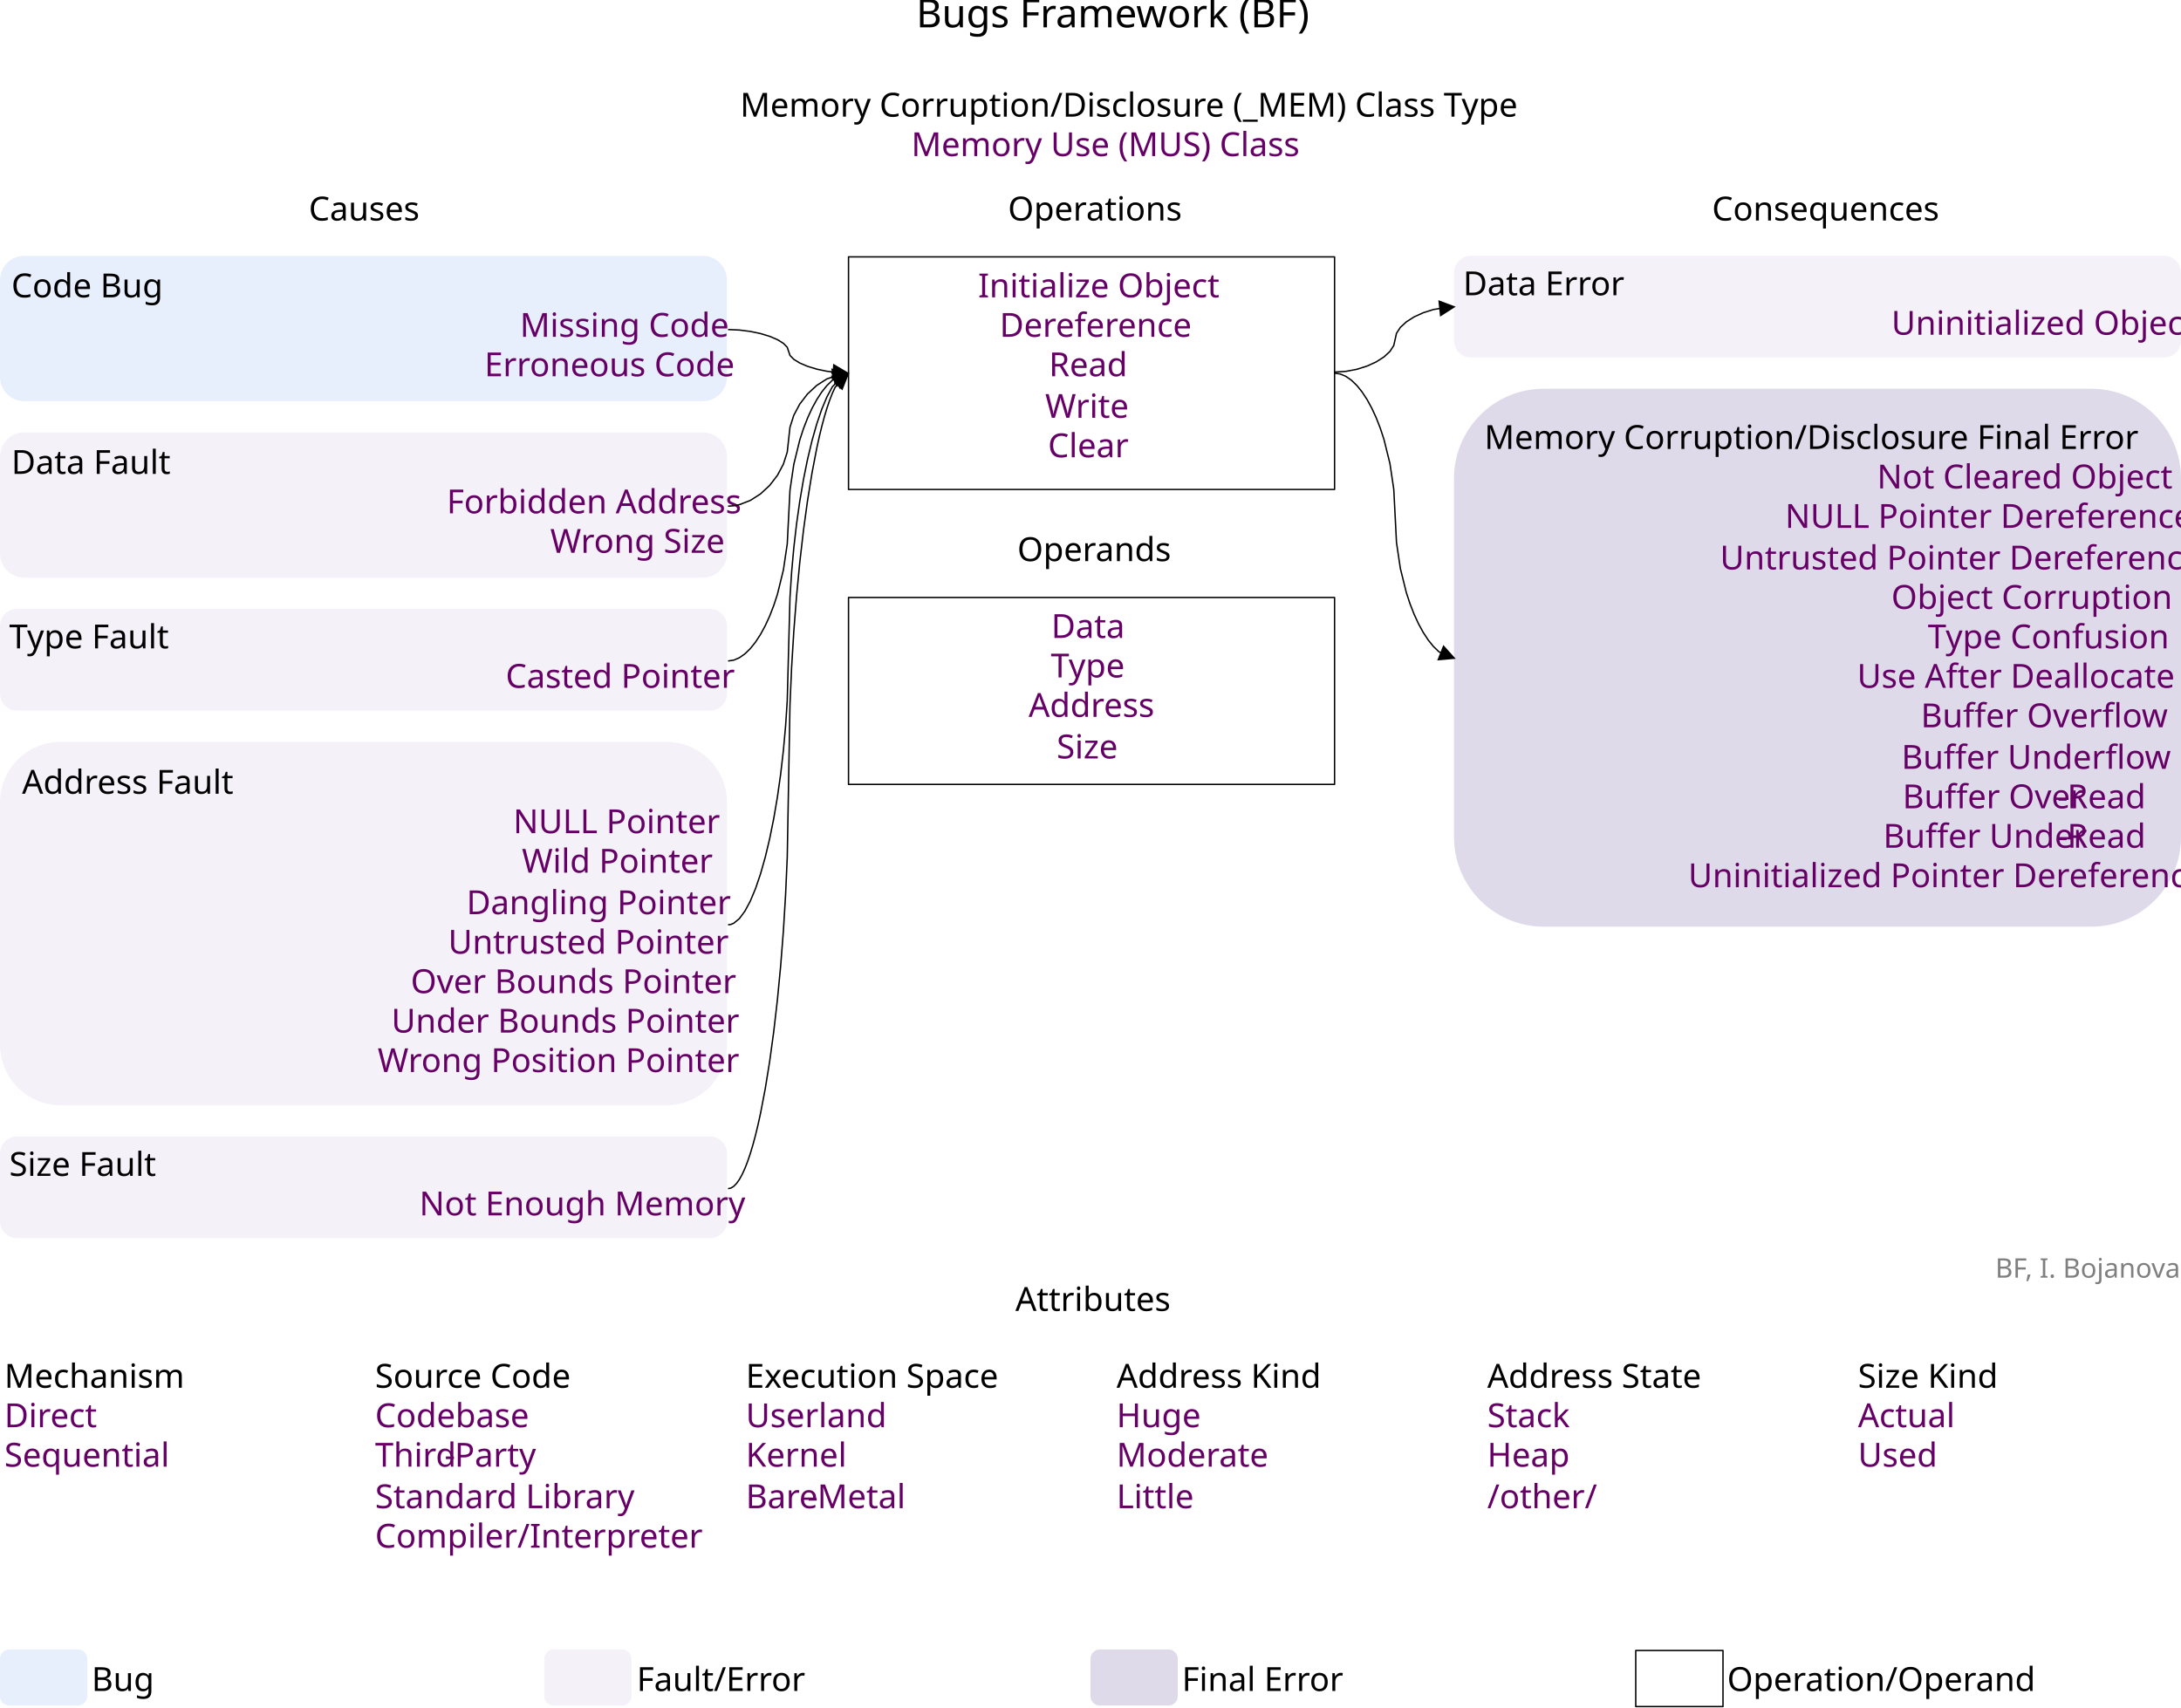
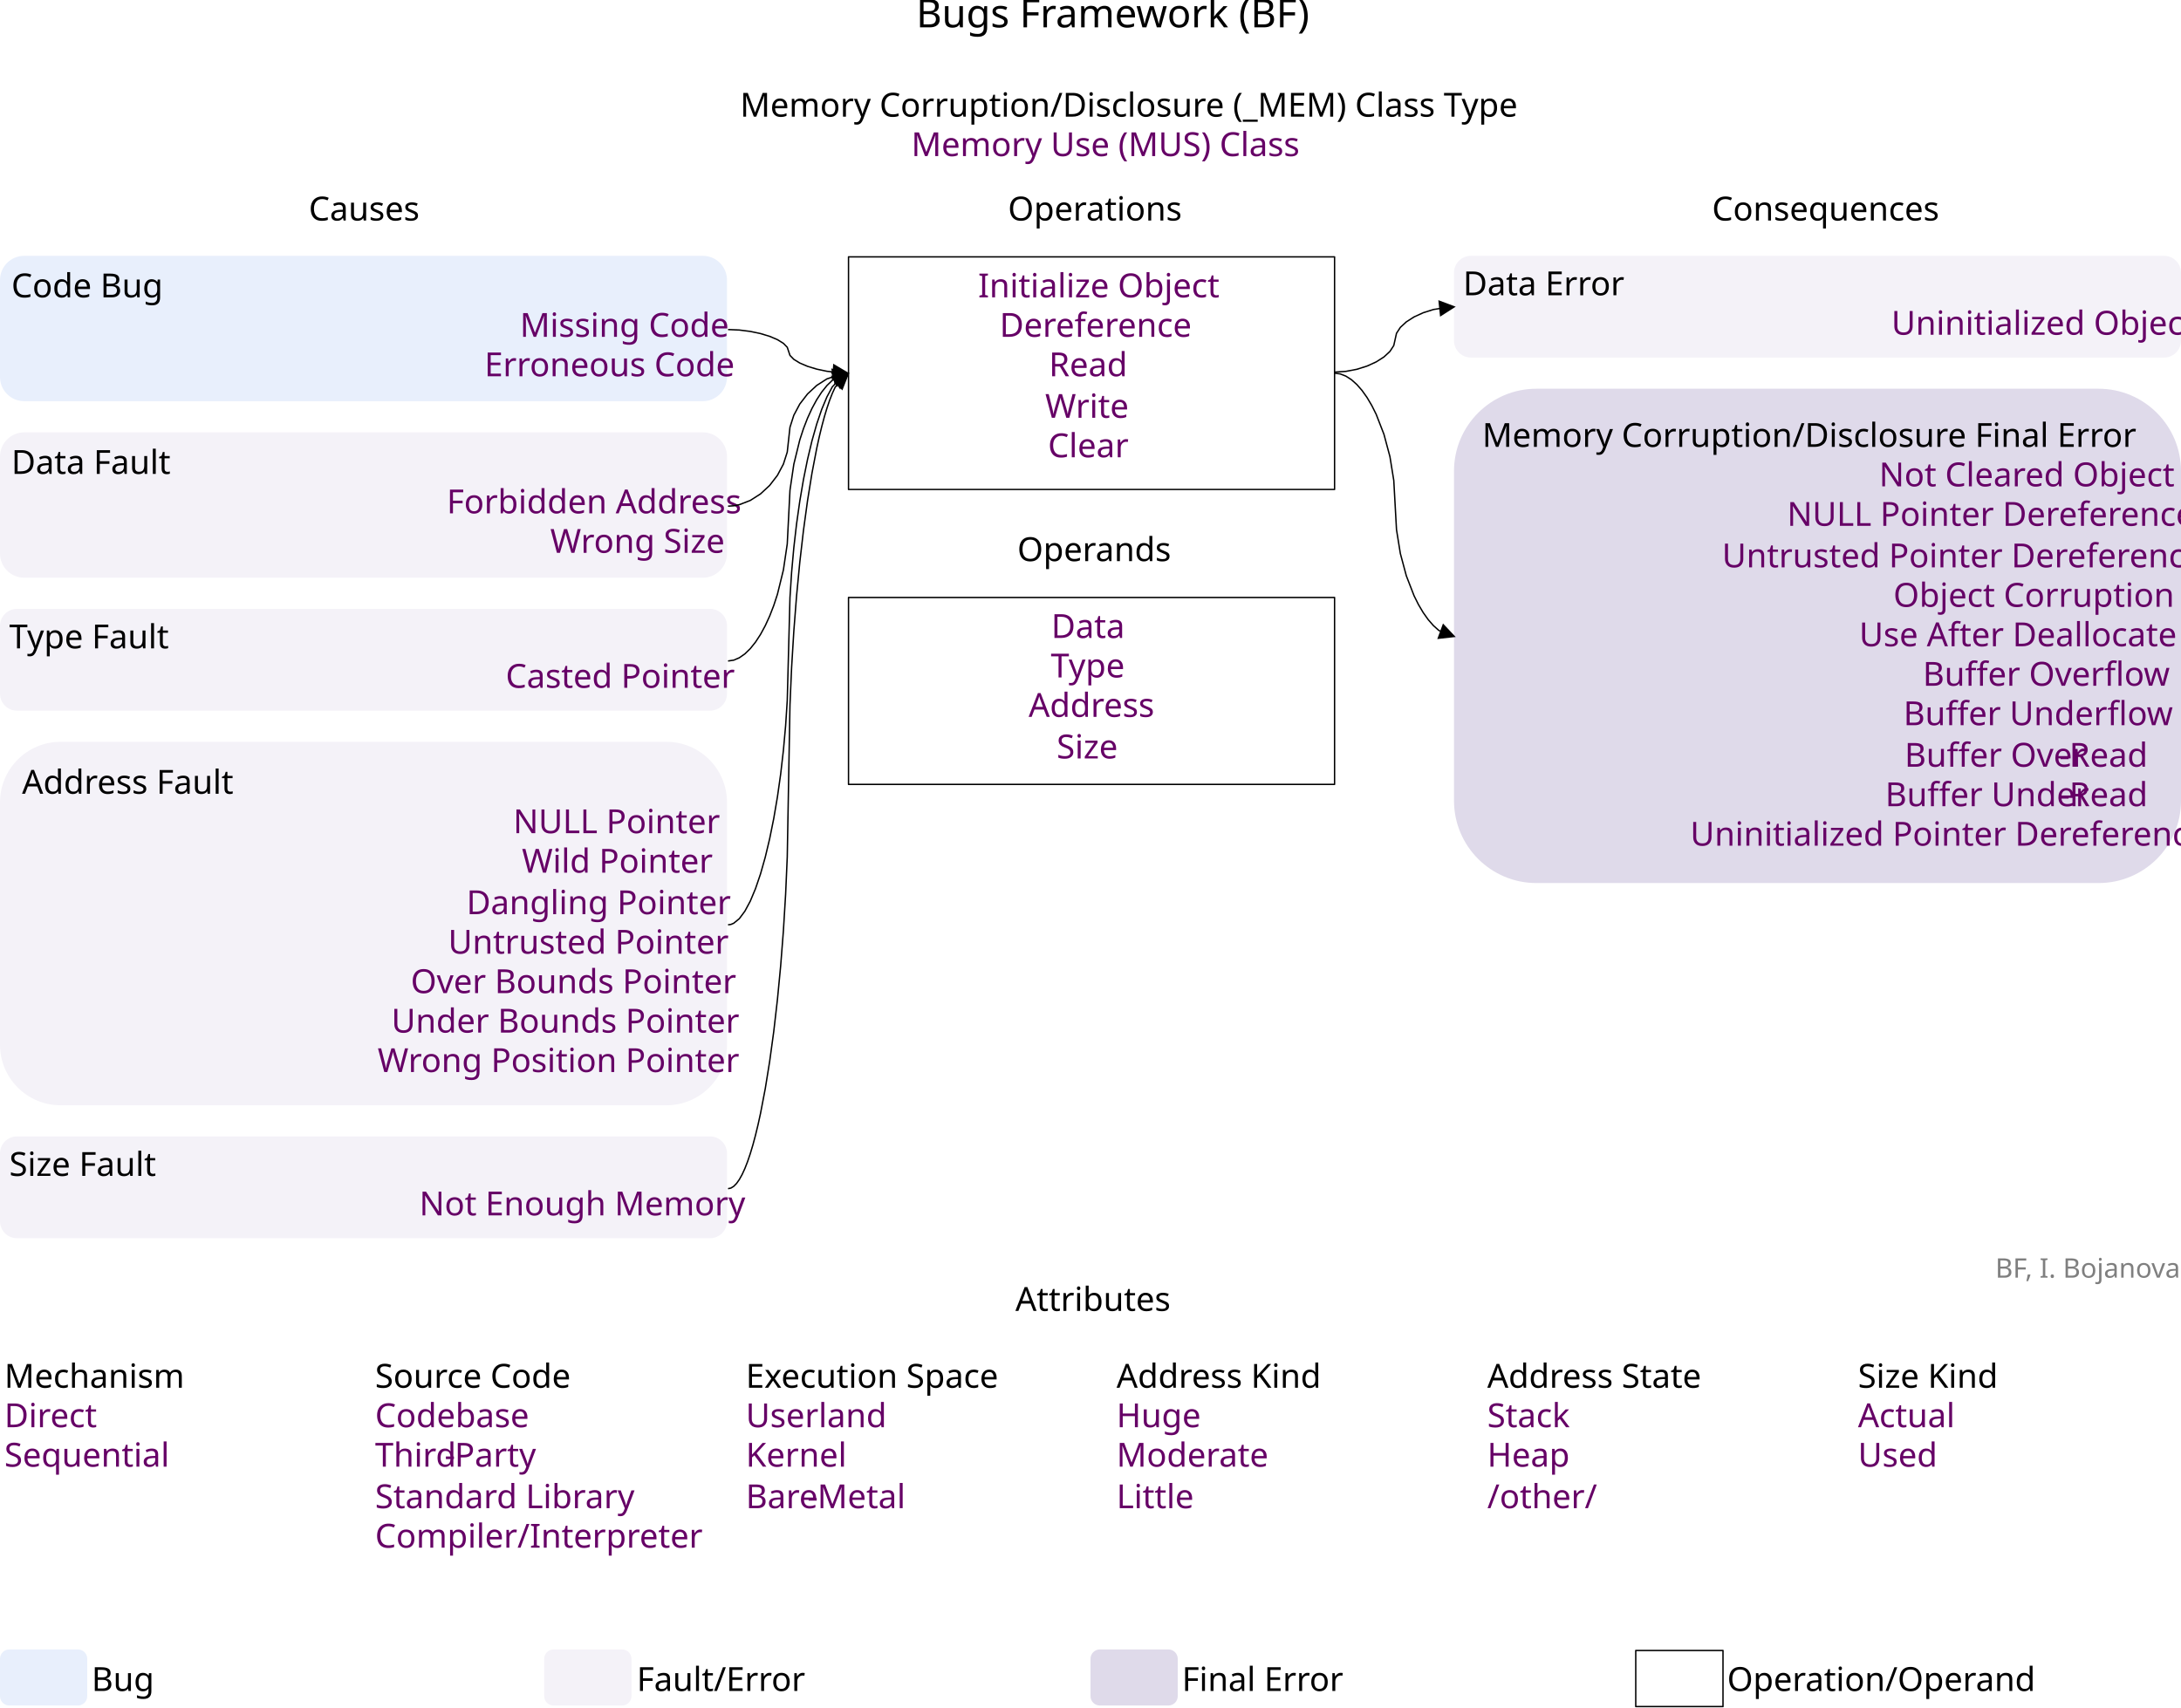
<svg xmlns="http://www.w3.org/2000/svg" width="277.812mm" height="217.487mm" viewBox="0 0 277.812 217.487" version="1.1" id="svg1">
-   <defs id="defs1">
-     <clipPath id="clip0">
-       <rect x="356" y="415" width="3571" height="3658" id="rect1" />
-     </clipPath>
-     <clipPath id="clip0-0">
-       <rect x="356" y="415" width="3571" height="3658" id="rect1-9" />
-     </clipPath>
-     <clipPath id="clip0-4">
-       <rect x="356" y="415" width="4501" height="3658" id="rect1-5" />
-     </clipPath>
-   </defs>
-   <g id="layer1" transform="translate(-298.8473,-458.6823)">
-     <g transform="matrix(0.2645833,0,0,0.2645833,298.8473,456.3446)" id="g85">
+   <defs id="defs1" />
+   <g id="layer1" transform="translate(-35.21338,15.64775)">
+     <g transform="matrix(0.2645833,0,0,0.2645833,35.21338,-17.98546)" id="g84">
      <text font-family="Calibri, Calibri_MSFontService, sans-serif" font-weight="400" font-size="19px" transform="translate(441.086,22)" id="text1">Bugs Framework (BF)</text>
      <text font-family="Calibri, Calibri_MSFontService, sans-serif" font-weight="400" font-size="16px" transform="translate(356.313,65)" id="text2">Memory Corruption/Disclosure (_MEM) Class Type</text>
      <text fill="#660066" font-family="Calibri, Calibri_MSFontService, sans-serif" font-weight="400" font-size="16px" transform="translate(438.726,84)" id="text3">Memory Use (MUS) Class</text>
      <text font-family="Calibri, Calibri_MSFontService, sans-serif" font-weight="400" font-size="16px" transform="translate(148.645,115)" id="text4">Causes</text>
      <path d="M 0,143.667 C 0,137.224 5.224,132 11.667,132 h 326.666 c 6.443,0 11.667,5.224 11.667,11.667 v 46.666 C 350,196.776 344.776,202 338.333,202 H 11.667 C 5.224,202 0,196.776 0,190.333 Z" fill="#e8effc" fill-rule="evenodd" id="path4" />
      <text font-family="Calibri, Calibri_MSFontService, sans-serif" font-weight="400" font-size="16px" transform="translate(5.48231,152)" id="text5">Code Bug</text>
      <text fill="#660066" font-family="Calibri, Calibri_MSFontService, sans-serif" font-weight="400" font-size="16px" transform="translate(250.316,171)" id="text6">Missing Code</text>
      <text fill="#660066" font-family="Calibri, Calibri_MSFontService, sans-serif" font-weight="400" font-size="16px" transform="translate(233.242,190)" id="text7">Erroneous Code</text>
      <path d="m 350.514,167.167 5.44,0.236 5.296,0.669 4.954,1.04 4.443,1.35 3.764,1.601 c 0.015,0.007 0.03,0.015 0.044,0.023 l 2.877,1.774 c 0.023,0.014 0.044,0.031 0.063,0.051 l 1.852,1.897 c 0.035,0.036 0.061,0.079 0.077,0.127 l 0.655,1.958 0.655,1.958 -0.077,-0.127 1.851,1.897 -0.064,-0.051 2.877,1.774 -0.045,-0.023 3.731,1.589 4.381,1.331 4.898,1.028 4.025,0.433 -0.071,0.662 -4.091,-0.443 -4.955,-1.042 -4.448,-1.356 -3.731,-1.589 c -0.015,-0.006 -0.03,-0.014 -0.044,-0.023 l -2.877,-1.774 c -0.023,-0.014 -0.044,-0.031 -0.063,-0.05 l -1.851,-1.897 c -0.036,-0.036 -0.062,-0.08 -0.078,-0.127 l -0.655,-1.959 -0.655,-1.958 0.077,0.127 -1.851,-1.896 0.064,0.05 -2.877,-1.773 0.045,0.023 -3.697,-1.577 -4.386,-1.336 -4.9,-1.031 -5.242,-0.664 -5.439,-0.236 z m 50.61,16.783 7.702,4.547 -8.259,3.433 z" id="path7" />
      <path d="M 0,228.667 C 0,222.224 5.224,217 11.667,217 h 326.666 c 6.443,0 11.667,5.224 11.667,11.667 v 46.666 C 350,281.776 344.776,287 338.333,287 H 11.667 C 5.224,287 0,281.776 0,275.333 Z" fill="#f4f2f8" fill-rule="evenodd" id="path8" />
      <text font-family="Calibri, Calibri_MSFontService, sans-serif" font-weight="400" font-size="16px" transform="translate(5.48231,237)" id="text8">Data Fault</text>
      <text fill="#660066" font-family="Calibri, Calibri_MSFontService, sans-serif" font-weight="400" font-size="16px" transform="translate(215.082,256)" id="text9">Forbidden Address</text>
      <text fill="#660066" font-family="Calibri, Calibri_MSFontService, sans-serif" font-weight="400" font-size="16px" transform="translate(264.902,275)" id="text10">Wrong Size</text>
      <path d="m 0.022,-0.333 2.73,0.184 2.751,0.541 c 0.019,0.004 0.037,0.009 0.055,0.016 L 10.828,2.441 c 0.021,0.008 0.041,0.018 0.06,0.03 l 4.927,3.158 c 0.017,0.011 0.032,0.023 0.047,0.036 l 4.414,4.096 c 0.014,0.013 0.026,0.026 0.037,0.041 l 3.731,4.847 c 0.011,0.015 0.021,0.03 0.03,0.047 l 2.876,5.41 c 0.009,0.018 0.017,0.036 0.023,0.055 l 1.851,5.785 c 0.007,0.021 0.011,0.043 0.014,0.065 l 0.655,5.973 0.655,5.973 -0.014,-0.065 1.851,5.785 -0.023,-0.055 2.876,5.41 -0.03,-0.047 3.731,4.847 -0.037,-0.041 4.414,4.096 -0.047,-0.036 4.927,3.158 -0.075,-0.036 4.183,1.384 -0.209,0.633 -4.183,-1.384 C 47.486,61.598 47.461,61.586 47.438,61.571 L 42.511,58.413 C 42.494,58.402 42.478,58.39 42.464,58.376 l -4.414,-4.096 c -0.014,-0.013 -0.026,-0.026 -0.037,-0.041 l -3.731,-4.847 C 34.27,49.377 34.26,49.361 34.251,49.345 l -2.876,-5.41 c -0.009,-0.018 -0.017,-0.036 -0.023,-0.055 l -1.851,-5.785 C 29.494,38.074 29.489,38.052 29.487,38.03 l -0.655,-5.973 -0.655,-5.973 0.014,0.065 -1.851,-5.785 0.023,0.055 -2.876,-5.41 0.03,0.047 -3.731,-4.847 0.037,0.041 L 15.409,6.154 15.455,6.191 10.528,3.032 10.588,3.063 5.32,1.03 5.375,1.046 2.708,0.516 -0.022,0.333 Z M 51.317,58.486 58.326,64.042 49.675,66.316 Z" transform="matrix(1,0,0,-1,350.5,252.542)" id="path10" />
      <path d="M 0,310.167 C 0,305.656 3.656,302 8.167,302 H 341.833 c 4.511,0 8.167,3.656 8.167,8.167 v 32.666 c 0,4.511 -3.656,8.167 -8.167,8.167 H 8.167 C 3.656,351 0,347.344 0,342.833 Z" fill="#f4f2f8" fill-rule="evenodd" id="path11" />
      <text font-family="Calibri, Calibri_MSFontService, sans-serif" font-weight="400" font-size="16px" transform="translate(4.45722,321)" id="text11">Type Fault</text>
      <text fill="#660066" font-family="Calibri, Calibri_MSFontService, sans-serif" font-weight="400" font-size="16px" transform="translate(243.451,340)" id="text12">Casted Pointer</text>
      <path d="M 0.048,-0.33 2.779,0.068 C 2.807,0.072 2.835,0.08 2.862,0.091 L 5.571,1.25 c 0.021,0.009 0.041,0.02 0.06,0.034 l 2.666,1.869 c 0.015,0.01 0.028,0.022 0.041,0.034 l 2.602,2.529 2.545,3.169 2.429,3.723 2.296,4.227 2.143,4.681 1.969,5.085 1.775,5.439 2.883,11.73 1.857,12.549 0.658,12.956 0.655,12.924 1.848,12.487 2.87,11.675 1.762,5.398 1.956,5.05 2.125,4.642 2.272,4.184 2.396,3.673 2.498,3.111 2.575,2.499 -0.082,-0.059 1.911,0.964 -0.3,0.595 -1.911,-0.963 c -0.03,-0.016 -0.058,-0.035 -0.082,-0.059 l -2.63,-2.559 -2.536,-3.165 -2.424,-3.719 -2.292,-4.225 -2.14,-4.679 L 35.998,111.966 34.222,106.52 31.339,94.783 29.485,82.233 28.83,69.308 28.178,56.416 26.333,43.928 23.463,32.245 21.7,26.84 19.746,21.792 17.624,17.152 15.356,12.971 12.965,9.301 10.476,6.194 7.874,3.665 7.915,3.699 5.248,1.829 5.308,1.863 2.599,0.704 2.682,0.727 -0.048,0.33 Z M 52.369,131.911 l 5.957,6.672 -8.912,0.762 z" transform="matrix(1,0,0,-1,350.5,327.083)" id="path12" />
      <path d="M 0,395.167 C 0,379.059 13.059,366 29.167,366 H 320.833 C 336.941,366 350,379.059 350,395.167 V 511.833 C 350,527.941 336.941,541 320.833,541 H 29.167 C 13.059,541 0,527.941 0,511.833 Z" fill="#f4f2f8" fill-rule="evenodd" id="path13" />
      <text font-family="Calibri, Calibri_MSFontService, sans-serif" font-weight="400" font-size="16px" transform="translate(10.6073,391)" id="text13">Address Fault</text>
      <text fill="#660066" font-family="Calibri, Calibri_MSFontService, sans-serif" font-weight="400" font-size="16px" transform="translate(247.081,410)" id="text14">NULL Pointer</text>
      <text fill="#660066" font-family="Calibri, Calibri_MSFontService, sans-serif" font-weight="400" font-size="16px" transform="translate(251.247,429)" id="text15">Wild Pointer</text>
      <text fill="#660066" font-family="Calibri, Calibri_MSFontService, sans-serif" font-weight="400" font-size="16px" transform="translate(224.581,449)" id="text16">Dangling Pointer</text>
      <text fill="#660066" font-family="Calibri, Calibri_MSFontService, sans-serif" font-weight="400" font-size="16px" transform="translate(215.747,468)" id="text17">Untrusted Pointer</text>
      <text fill="#660066" font-family="Calibri, Calibri_MSFontService, sans-serif" font-weight="400" font-size="16px" transform="translate(197.734,487)" id="text18">Over Bounds Pointer</text>
      <text fill="#660066" font-family="Calibri, Calibri_MSFontService, sans-serif" font-weight="400" font-size="16px" transform="translate(188.414,506)" id="text19">Under Bounds Pointer</text>
      <text fill="#660066" font-family="Calibri, Calibri_MSFontService, sans-serif" font-weight="400" font-size="16px" transform="translate(181.794,525)" id="text20">Wrong Position Pointer</text>
      <path d="M 0.046,-0.33 1.413,-0.138 c 0.028,0.004 0.056,0.012 0.082,0.022 L 2.859,0.454 C 2.889,0.467 2.917,0.484 2.942,0.504 L 5.651,2.725 c 0.021,0.017 0.04,0.037 0.056,0.059 l 2.666,3.583 c 0.01,0.013 0.019,0.027 0.026,0.041 l 2.602,4.847 2.531,6.044 2.418,7.106 2.287,8.074 2.136,8.946 1.964,9.722 1.771,10.402 1.557,10.985 1.322,11.47 1.065,11.859 0.787,12.151 0.656,24.785 0.655,24.771 0.786,12.13 1.064,11.843 1.32,11.454 1.555,10.967 1.768,10.382 1.96,9.701 2.13,8.922 2.278,8.043 2.405,7.069 2.509,5.993 2.588,4.818 -0.05,-0.07 2.612,2.789 -0.487,0.456 -2.612,-2.789 c -0.02,-0.021 -0.037,-0.045 -0.05,-0.07 l -2.616,-4.877 -2.525,-6.036 -2.415,-7.101 -2.285,-8.071 -2.135,-8.944 -1.963,-9.721 -1.771,-10.401 -1.557,-10.984 -1.322,-11.47 -1.065,-11.859 -0.787,-12.156 -0.655,-24.772 L 28.175,108.058 27.389,95.924 26.326,84.081 25.006,72.628 23.452,61.661 21.684,51.28 19.725,41.58 17.596,32.661 15.32,24.62 12.918,17.556 10.415,11.571 7.812,6.724 7.839,6.765 5.172,3.182 5.228,3.241 2.519,1.02 2.602,1.07 1.238,0.5 1.32,0.523 -0.046,0.33 Z M 54,257.788 l 4.326,7.829 -8.858,-1.236 z" transform="matrix(1,0,0,-1,350.5,454.117)" id="path20" />
      <path d="M 0,564.167 C 0,559.656 3.656,556 8.167,556 H 341.833 c 4.511,0 8.167,3.656 8.167,8.167 v 32.666 c 0,4.511 -3.656,8.167 -8.167,8.167 H 8.167 C 3.656,605 0,601.344 0,596.833 Z" fill="#f4f2f8" fill-rule="evenodd" id="path21" />
      <text font-family="Calibri, Calibri_MSFontService, sans-serif" font-weight="400" font-size="16px" transform="translate(4.45722,575)" id="text21">Size Fault</text>
      <text fill="#660066" font-family="Calibri, Calibri_MSFontService, sans-serif" font-weight="400" font-size="16px" transform="translate(201.877,594)" id="text22">Not Enough Memory</text>
      <path d="M 0.068,-0.326 1.435,-0.042 c 0.038,0.008 0.074,0.022 0.107,0.043 L 2.906,0.843 C 2.928,0.857 2.949,0.874 2.968,0.893 L 4.327,2.274 C 4.339,2.286 4.351,2.3 4.361,2.314 L 5.711,4.217 7.071,6.653 8.409,9.567 9.727,12.943 l 1.297,3.822 1.274,4.25 1.249,4.662 1.222,5.056 1.192,5.432 2.284,11.92 2.134,13.215 1.963,14.363 1.77,15.369 1.556,16.231 1.321,16.949 1.065,17.525 0.787,17.956 0.655,36.627 0.655,36.62 0.786,17.941 1.064,17.513 1.32,16.938 1.555,16.219 1.769,15.356 1.961,14.348 2.131,13.197 2.28,11.901 1.189,5.417 1.218,5.041 1.244,4.644 1.268,4.229 1.288,3.797 1.305,3.344 1.319,2.873 -0.038,-0.064 1.815,2.366 -0.529,0.405 -1.815,-2.365 c -0.015,-0.02 -0.028,-0.042 -0.038,-0.064 l -1.334,-2.909 -1.316,-3.372 -1.296,-3.819 -1.273,-4.248 -1.248,-4.661 -1.221,-5.054 -1.192,-5.434 -2.284,-11.921 -2.134,-13.213 -1.962,-14.362 -1.77,-15.368 -1.556,-16.231 -1.321,-16.949 -1.065,-17.524 -0.787,-17.959 -0.655,-36.62 -0.655,-36.61 -0.786,-17.945 -1.064,-17.513 L 25.004,107.325 23.449,91.107 21.681,75.752 19.721,61.405 17.59,48.209 15.31,36.307 14.121,30.889 12.903,25.849 11.659,21.206 10.393,16.979 9.106,13.185 7.803,9.845 6.488,6.977 5.168,4.603 3.817,2.7 3.851,2.741 2.493,1.36 2.555,1.41 1.192,0.568 1.299,0.611 -0.068,0.326 Z M 55.038,384.333 l 3.288,8.318 -8.627,-2.361 z" transform="matrix(1,0,0,-1,350.5,581.151)" id="path22" />
      <text font-family="Calibri, Calibri_MSFontService, sans-serif" font-weight="400" font-size="16px" transform="translate(824.224,115)" id="text23">Consequences</text>
      <path d="m 700,140.167 c 0,-4.511 3.656,-8.167 8.167,-8.167 h 333.663 c 4.51,0 8.17,3.656 8.17,8.167 v 32.666 c 0,4.511 -3.66,8.167 -8.17,8.167 H 708.167 C 703.656,181 700,177.344 700,172.833 Z" fill="#f4f2f8" fill-rule="evenodd" id="path23" />
      <text font-family="Calibri, Calibri_MSFontService, sans-serif" font-weight="400" font-size="16px" transform="translate(704.37,151)" id="text24">Data Error</text>
      <text fill="#660066" font-family="Calibri, Calibri_MSFontService, sans-serif" font-weight="400" font-size="16px" transform="translate(910.563,170)" id="text25">Uninitialized Object</text>
      <path d="M 0.022,-0.333 5.461,0.021 10.77,1.026 l 4.965,1.563 4.452,2.029 3.772,2.406 c 0.017,0.011 0.032,0.023 0.047,0.036 l 2.876,2.661 c 0.02,0.019 0.038,0.04 0.053,0.063 l 1.851,2.845 c 0.022,0.033 0.037,0.07 0.046,0.109 l 0.655,2.937 0.655,2.937 -0.046,-0.109 1.851,2.845 -0.053,-0.063 2.876,2.661 -0.047,-0.036 3.731,2.384 4.373,1.992 4.889,1.539 -0.047,-0.011 4.078,0.661 -0.107,0.658 -4.078,-0.661 C 47.549,30.469 47.533,30.465 47.518,30.461 L 42.552,28.893 38.097,26.856 34.366,24.472 c -0.017,-0.011 -0.032,-0.023 -0.047,-0.036 l -2.876,-2.661 c -0.02,-0.019 -0.038,-0.04 -0.053,-0.063 L 29.539,18.867 C 29.517,18.834 29.501,18.797 29.493,18.758 l -0.655,-2.937 -0.655,-2.937 0.046,0.109 -1.851,-2.845 0.053,0.063 L 23.554,7.55 23.601,7.586 19.911,5.225 15.535,3.225 10.646,1.681 5.418,0.686 -0.022,0.333 Z M 50.785,26.686 l 7.541,4.81 -8.372,3.147 z" transform="matrix(1,0,0,-1,642.5,187.996)" id="path25" />
-       <path d="M 700,239.167 C 700,215.327 719.327,196 743.167,196 h 263.663 c 23.84,0 43.17,19.327 43.17,43.167 v 172.666 c 0,23.84 -19.33,43.167 -43.17,43.167 H 743.167 C 719.327,455 700,435.673 700,411.833 Z" fill="#dfdaea" fill-rule="evenodd" id="path26" />
-       <text font-family="Calibri, Calibri_MSFontService, sans-serif" font-weight="400" font-size="16px" transform="translate(714.62,225)" id="text26">Memory Corruption/Disclosure Final Error</text>
-       <text fill="#660066" font-family="Calibri, Calibri_MSFontService, sans-serif" font-weight="400" font-size="16px" transform="translate(903.666,244)" id="text27">Not Cleared Object</text>
-       <text fill="#660066" font-family="Calibri, Calibri_MSFontService, sans-serif" font-weight="400" font-size="16px" transform="translate(859.393,263)" id="text28">NULL Pointer Dereference</text>
-       <text fill="#660066" font-family="Calibri, Calibri_MSFontService, sans-serif" font-weight="400" font-size="16px" transform="translate(828.06,283)" id="text29">Untrusted Pointer Dereference</text>
-       <text fill="#660066" font-family="Calibri, Calibri_MSFontService, sans-serif" font-weight="400" font-size="16px" transform="translate(910.526,302)" id="text30">Object Corruption</text>
-       <text fill="#660066" font-family="Calibri, Calibri_MSFontService, sans-serif" font-weight="400" font-size="16px" transform="translate(928.106,321)" id="text31">Type Confusion</text>
-       <text fill="#660066" font-family="Calibri, Calibri_MSFontService, sans-serif" font-weight="400" font-size="16px" transform="translate(894.08,340)" id="text32">Use After Deallocate</text>
-       <text fill="#660066" font-family="Calibri, Calibri_MSFontService, sans-serif" font-weight="400" font-size="16px" transform="translate(924.72,359)" id="text33">Buffer Overflow</text>
-       <text fill="#660066" font-family="Calibri, Calibri_MSFontService, sans-serif" font-weight="400" font-size="16px" transform="translate(915.4,379)" id="text34">Buffer Underflow</text>
-       <text fill="#660066" font-family="Calibri, Calibri_MSFontService, sans-serif" font-weight="400" font-size="16px" transform="translate(915.94,398)" id="text35">Buffer Over</text>
-       <text fill="#660066" font-family="Calibri, Calibri_MSFontService, sans-serif" font-weight="400" font-size="16px" transform="translate(990.4,398)" id="text36">-</text>
-       <text fill="#660066" font-family="Calibri, Calibri_MSFontService, sans-serif" font-weight="400" font-size="16px" transform="translate(995.233,398)" id="text37">Read</text>
-       <text fill="#660066" font-family="Calibri, Calibri_MSFontService, sans-serif" font-weight="400" font-size="16px" transform="translate(906.62,417)" id="text38">Buffer Under</text>
-       <text fill="#660066" font-family="Calibri, Calibri_MSFontService, sans-serif" font-weight="400" font-size="16px" transform="translate(990.4,417)" id="text39">-</text>
-       <text fill="#660066" font-family="Calibri, Calibri_MSFontService, sans-serif" font-weight="400" font-size="16px" transform="translate(995.233,417)" id="text40">Read</text>
-       <text fill="#660066" font-family="Calibri, Calibri_MSFontService, sans-serif" font-weight="400" font-size="16px" transform="translate(812.753,436)" id="text41">Uninitialized Pointer Dereference</text>
-       <path d="m 642.548,188.17 2.73,0.395 c 0.029,0.004 0.056,0.012 0.083,0.023 l 2.709,1.15 c 0.021,0.009 0.041,0.02 0.06,0.033 l 2.666,1.855 c 0.015,0.01 0.029,0.022 0.041,0.034 l 2.603,2.51 2.545,3.144 2.429,3.695 2.296,4.195 2.142,4.646 1.97,5.047 1.775,5.397 2.883,11.642 1.858,12.455 0.658,12.858 0.655,12.827 1.848,12.391 2.87,11.587 1.763,5.357 1.955,5.011 2.125,4.607 2.271,4.152 2.397,3.645 2.497,3.088 2.575,2.479 -0.083,-0.058 1.905,0.952 -0.298,0.596 -1.905,-0.952 c -0.03,-0.015 -0.058,-0.034 -0.082,-0.058 l -2.63,-2.54 -2.537,-3.141 -2.424,-3.691 -2.292,-4.193 -2.14,-4.644 -1.968,-5.045 -1.776,-5.405 -2.882,-11.648 -1.855,-12.456 -0.655,-12.827 -0.652,-12.794 -1.845,-12.393 -2.869,-11.593 -1.763,-5.364 -1.954,-5.01 -2.122,-4.605 -2.268,-4.149 -2.391,-3.642 -2.489,-3.083 -2.602,-2.51 0.041,0.033 -2.667,-1.855 0.06,0.033 -2.709,-1.15 0.083,0.023 -2.731,-0.394 z m 52.306,131.205 5.972,6.658 -8.91,0.783 z" id="path41" />
-       <text font-family="Calibri, Calibri_MSFontService, sans-serif" font-weight="400" font-size="16px" transform="translate(485.254,115)" id="text42">Operations</text>
-       <rect x="408.5" y="132.5" width="234" height="112" stroke="#000000" stroke-width="0.667" stroke-linejoin="round" stroke-miterlimit="10" fill="none" id="rect42" />
-       <text fill="#660066" font-family="Calibri, Calibri_MSFontService, sans-serif" font-weight="400" font-size="16px" transform="translate(470.864,152)" id="text43">Initialize Object</text>
-       <text fill="#660066" font-family="Calibri, Calibri_MSFontService, sans-serif" font-weight="400" font-size="16px" transform="translate(481.251,171)" id="text44">Dereference</text>
-       <text fill="#660066" font-family="Calibri, Calibri_MSFontService, sans-serif" font-weight="400" font-size="16px" transform="translate(504.991,190)" id="text45">Read</text>
-       <text fill="#660066" font-family="Calibri, Calibri_MSFontService, sans-serif" font-weight="400" font-size="16px" transform="translate(503.171,210)" id="text46">Write</text>
-       <text fill="#660066" font-family="Calibri, Calibri_MSFontService, sans-serif" font-weight="400" font-size="16px" transform="translate(504.517,229)" id="text47">Clear</text>
-       <text font-family="Calibri, Calibri_MSFontService, sans-serif" font-weight="400" font-size="16px" transform="translate(489.764,279)" id="text48">Operands</text>
-       <rect x="408.5" y="296.5" width="234" height="90" stroke="#000000" stroke-width="0.667" stroke-linejoin="round" stroke-miterlimit="10" fill="none" id="rect48" />
-       <text fill="#660066" font-family="Calibri, Calibri_MSFontService, sans-serif" font-weight="400" font-size="16px" transform="translate(506.101,316)" id="text49">Data</text>
-       <text fill="#660066" font-family="Calibri, Calibri_MSFontService, sans-serif" font-weight="400" font-size="16px" transform="translate(505.881,335)" id="text50">Type</text>
-       <text fill="#660066" font-family="Calibri, Calibri_MSFontService, sans-serif" font-weight="400" font-size="16px" transform="translate(495.207,354)" id="text51">Address</text>
-       <text fill="#660066" font-family="Calibri, Calibri_MSFontService, sans-serif" font-weight="400" font-size="16px" transform="translate(508.694,374)" id="text52">Size</text>
-       <text fill="#7f7f7f" font-family="Calibri, Calibri_MSFontService, sans-serif" font-weight="400" font-size="13px" transform="translate(960.6,624)" id="text53">BF, I. Bojanova</text>
-       <text font-family="Calibri, Calibri_MSFontService, sans-serif" font-weight="400" font-size="16px" transform="translate(488.838,640)" id="text54">Attributes</text>
-       <text font-family="Calibri, Calibri_MSFontService, sans-serif" font-weight="400" font-size="16px" transform="translate(2.09974,677)" id="text55">Mechanism</text>
-       <text fill="#660066" font-family="Calibri, Calibri_MSFontService, sans-serif" font-weight="400" font-size="16px" transform="translate(2.09974,696)" id="text56">Direct</text>
-       <text fill="#660066" font-family="Calibri, Calibri_MSFontService, sans-serif" font-weight="400" font-size="16px" transform="translate(2.09974,715)" id="text57">Sequential</text>
-       <text font-family="Calibri, Calibri_MSFontService, sans-serif" font-weight="400" font-size="16px" transform="translate(180.577,677)" id="text58">Source Code</text>
-       <text fill="#660066" font-family="Calibri, Calibri_MSFontService, sans-serif" font-weight="400" font-size="16px" transform="translate(180.577,696)" id="text59">Codebase</text>
-       <text fill="#660066" font-family="Calibri, Calibri_MSFontService, sans-serif" font-weight="400" font-size="16px" transform="translate(180.577,715)" id="text60">Third</text>
-       <text fill="#660066" font-family="Calibri, Calibri_MSFontService, sans-serif" font-weight="400" font-size="16px" transform="translate(214.024,715)" id="text61">-</text>
-       <text fill="#660066" font-family="Calibri, Calibri_MSFontService, sans-serif" font-weight="400" font-size="16px" transform="translate(218.857,715)" id="text62">Party</text>
-       <text fill="#660066" font-family="Calibri, Calibri_MSFontService, sans-serif" font-weight="400" font-size="16px" transform="translate(180.577,735)" id="text63">Standard Library</text>
-       <text fill="#660066" font-family="Calibri, Calibri_MSFontService, sans-serif" font-weight="400" font-size="16px" transform="translate(180.577,754)" id="text64">Compiler/Interpreter</text>
-       <text font-family="Calibri, Calibri_MSFontService, sans-serif" font-weight="400" font-size="16px" transform="translate(359.055,677)" id="text65">Execution Space</text>
-       <text fill="#660066" font-family="Calibri, Calibri_MSFontService, sans-serif" font-weight="400" font-size="16px" transform="translate(359.055,696)" id="text66">Userland</text>
-       <text fill="#660066" font-family="Calibri, Calibri_MSFontService, sans-serif" font-weight="400" font-size="16px" transform="translate(359.055,715)" id="text67">Kernel</text>
-       <text fill="#660066" font-family="Calibri, Calibri_MSFontService, sans-serif" font-weight="400" font-size="16px" transform="translate(359.055,735)" id="text68">Bare</text>
-       <text fill="#660066" font-family="Calibri, Calibri_MSFontService, sans-serif" font-weight="400" font-size="16px" transform="translate(388.675,735)" id="text69">-</text>
-       <text fill="#660066" font-family="Calibri, Calibri_MSFontService, sans-serif" font-weight="400" font-size="16px" transform="translate(393.508,735)" id="text70">Metal</text>
-       <text font-family="Calibri, Calibri_MSFontService, sans-serif" font-weight="400" font-size="16px" transform="translate(537.533,677)" id="text71">Address Kind</text>
-       <text fill="#660066" font-family="Calibri, Calibri_MSFontService, sans-serif" font-weight="400" font-size="16px" transform="translate(537.533,696)" id="text72">Huge</text>
-       <text fill="#660066" font-family="Calibri, Calibri_MSFontService, sans-serif" font-weight="400" font-size="16px" transform="translate(537.533,715)" id="text73">Moderate</text>
-       <text fill="#660066" font-family="Calibri, Calibri_MSFontService, sans-serif" font-weight="400" font-size="16px" transform="translate(537.533,735)" id="text74">Little</text>
-       <text font-family="Calibri, Calibri_MSFontService, sans-serif" font-weight="400" font-size="16px" transform="translate(716.01,677)" id="text75">Address State</text>
-       <text fill="#660066" font-family="Calibri, Calibri_MSFontService, sans-serif" font-weight="400" font-size="16px" transform="translate(716.01,696)" id="text76">Stack</text>
-       <text fill="#660066" font-family="Calibri, Calibri_MSFontService, sans-serif" font-weight="400" font-size="16px" transform="translate(716.01,715)" id="text77">Heap</text>
-       <text fill="#660066" font-family="Calibri, Calibri_MSFontService, sans-serif" font-weight="400" font-size="16px" transform="translate(716.01,735)" id="text78">/other/</text>
-       <text font-family="Calibri, Calibri_MSFontService, sans-serif" font-weight="400" font-size="16px" transform="translate(894.488,677)" id="text79">Size Kind</text>
-       <text fill="#660066" font-family="Calibri, Calibri_MSFontService, sans-serif" font-weight="400" font-size="16px" transform="translate(894.488,696)" id="text80">Actual</text>
-       <text fill="#660066" font-family="Calibri, Calibri_MSFontService, sans-serif" font-weight="400" font-size="16px" transform="translate(894.488,715)" id="text81">Used</text>
-       <path d="M 0,807.5 C 0,805.015 2.015,803 4.5,803 H 37.5 C 39.985,803 42,805.015 42,807.5 v 18 c 0,2.485 -2.015,4.5 -4.5,4.5 H 4.5 C 2.015,830 0,827.985 0,825.5 Z" fill="#e8effc" fill-rule="evenodd" id="path81" />
-       <text font-family="Calibri, Calibri_MSFontService, sans-serif" font-weight="400" font-size="16px" transform="translate(44.0945,823)" id="text82">Bug</text>
-       <path d="m 262,807.5 c 0,-2.485 2.015,-4.5 4.5,-4.5 h 33 c 2.485,0 4.5,2.015 4.5,4.5 v 18 c 0,2.485 -2.015,4.5 -4.5,4.5 h -33 c -2.485,0 -4.5,-2.015 -4.5,-4.5 z" fill="#f4f2f8" fill-rule="evenodd" id="path82" />
-       <text font-family="Calibri, Calibri_MSFontService, sans-serif" font-weight="400" font-size="16px" transform="translate(306.562,823)" id="text83">Fault/Error</text>
-       <path d="m 525,807.5 c 0,-2.485 2.015,-4.5 4.5,-4.5 h 33 c 2.485,0 4.5,2.015 4.5,4.5 v 18 c 0,2.485 -2.015,4.5 -4.5,4.5 h -33 c -2.485,0 -4.5,-2.015 -4.5,-4.5 z" fill="#dfdaea" fill-rule="evenodd" id="path83" />
-       <text font-family="Calibri, Calibri_MSFontService, sans-serif" font-weight="400" font-size="16px" transform="translate(569.029,823)" id="text84">Final Error</text>
-       <rect x="787.5" y="803.5" width="42" height="27" stroke="#000000" stroke-width="0.667" stroke-linejoin="round" stroke-miterlimit="10" fill="none" id="rect84" />
-       <text font-family="Calibri, Calibri_MSFontService, sans-serif" font-weight="400" font-size="16px" transform="translate(831.496,823)" id="text85">Operation/Operand</text>
+       <path d="M 700,235.667 C 700,213.76 717.76,196 739.667,196 h 270.663 c 21.91,0 39.67,17.76 39.67,39.667 V 394.333 C 1050,416.24 1032.24,434 1010.33,434 H 739.667 C 717.76,434 700,416.24 700,394.333 Z" fill="#dfdaea" fill-rule="evenodd" id="path26" />
+       <text font-family="Calibri, Calibri_MSFontService, sans-serif" font-weight="400" font-size="16px" transform="translate(713.595,224)" id="text26">Memory Corruption/Disclosure Final Error</text>
+       <text fill="#660066" font-family="Calibri, Calibri_MSFontService, sans-serif" font-weight="400" font-size="16px" transform="translate(904.641,243)" id="text27">Not Cleared Object</text>
+       <text fill="#660066" font-family="Calibri, Calibri_MSFontService, sans-serif" font-weight="400" font-size="16px" transform="translate(860.368,262)" id="text28">NULL Pointer Dereference</text>
+       <text fill="#660066" font-family="Calibri, Calibri_MSFontService, sans-serif" font-weight="400" font-size="16px" transform="translate(829.035,282)" id="text29">Untrusted Pointer Dereference</text>
+       <text fill="#660066" font-family="Calibri, Calibri_MSFontService, sans-serif" font-weight="400" font-size="16px" transform="translate(911.501,301)" id="text30">Object Corruption</text>
+       <text fill="#660066" font-family="Calibri, Calibri_MSFontService, sans-serif" font-weight="400" font-size="16px" transform="translate(895.055,320)" id="text31">Use After Deallocate</text>
+       <text fill="#660066" font-family="Calibri, Calibri_MSFontService, sans-serif" font-weight="400" font-size="16px" transform="translate(925.695,339)" id="text32">Buffer Overflow</text>
+       <text fill="#660066" font-family="Calibri, Calibri_MSFontService, sans-serif" font-weight="400" font-size="16px" transform="translate(916.375,358)" id="text33">Buffer Underflow</text>
+       <text fill="#660066" font-family="Calibri, Calibri_MSFontService, sans-serif" font-weight="400" font-size="16px" transform="translate(916.915,378)" id="text34">Buffer Over</text>
+       <text fill="#660066" font-family="Calibri, Calibri_MSFontService, sans-serif" font-weight="400" font-size="16px" transform="translate(991.375,378)" id="text35">-</text>
+       <text fill="#660066" font-family="Calibri, Calibri_MSFontService, sans-serif" font-weight="400" font-size="16px" transform="translate(996.208,378)" id="text36">Read</text>
+       <text fill="#660066" font-family="Calibri, Calibri_MSFontService, sans-serif" font-weight="400" font-size="16px" transform="translate(907.595,397)" id="text37">Buffer Under</text>
+       <text fill="#660066" font-family="Calibri, Calibri_MSFontService, sans-serif" font-weight="400" font-size="16px" transform="translate(991.375,397)" id="text38">-</text>
+       <text fill="#660066" font-family="Calibri, Calibri_MSFontService, sans-serif" font-weight="400" font-size="16px" transform="translate(996.208,397)" id="text39">Read</text>
+       <text fill="#660066" font-family="Calibri, Calibri_MSFontService, sans-serif" font-weight="400" font-size="16px" transform="translate(813.728,416)" id="text40">Uninitialized Pointer Dereference</text>
+       <path d="m 642.544,188.17 2.731,0.364 c 0.026,0.004 0.052,0.01 0.077,0.02 l 2.709,1.062 c 0.021,0.008 0.04,0.018 0.059,0.03 l 2.666,1.714 c 0.015,0.009 0.029,0.02 0.042,0.031 l 2.602,2.319 2.546,2.906 2.431,3.414 2.297,3.877 2.144,4.293 3.743,9.643 2.888,10.765 1.858,11.509 0.659,11.882 0.655,11.847 1.847,11.441 2.87,10.697 3.719,9.58 2.12,4.244 2.271,3.833 2.394,3.365 2.497,2.85 2.573,2.289 -0.084,-0.054 1.848,0.842 -0.276,0.607 -1.848,-0.843 c -0.031,-0.014 -0.059,-0.032 -0.084,-0.054 l -2.631,-2.348 -2.538,-2.903 -2.425,-3.411 -2.293,-3.875 -2.145,-4.3 -3.742,-9.649 -2.884,-10.764 -1.855,-11.51 -0.655,-11.847 -0.651,-11.813 -1.844,-11.442 -2.865,-10.697 -3.719,-9.586 -2.121,-4.251 -2.266,-3.83 -2.39,-3.362 -2.487,-2.848 -2.603,-2.318 0.042,0.032 -2.667,-1.714 0.059,0.03 -2.709,-1.062 0.077,0.02 -2.73,-0.365 z m 52.151,120.852 6.131,6.512 -8.888,0.998 z" id="path40" />
+       <text font-family="Calibri, Calibri_MSFontService, sans-serif" font-weight="400" font-size="16px" transform="translate(485.254,115)" id="text41">Operations</text>
+       <rect x="408.5" y="132.5" width="234" height="112" stroke="#000000" stroke-width="0.667" stroke-linejoin="round" stroke-miterlimit="10" fill="none" id="rect41" />
+       <text fill="#660066" font-family="Calibri, Calibri_MSFontService, sans-serif" font-weight="400" font-size="16px" transform="translate(470.864,152)" id="text42">Initialize Object</text>
+       <text fill="#660066" font-family="Calibri, Calibri_MSFontService, sans-serif" font-weight="400" font-size="16px" transform="translate(481.251,171)" id="text43">Dereference</text>
+       <text fill="#660066" font-family="Calibri, Calibri_MSFontService, sans-serif" font-weight="400" font-size="16px" transform="translate(504.991,190)" id="text44">Read</text>
+       <text fill="#660066" font-family="Calibri, Calibri_MSFontService, sans-serif" font-weight="400" font-size="16px" transform="translate(503.171,210)" id="text45">Write</text>
+       <text fill="#660066" font-family="Calibri, Calibri_MSFontService, sans-serif" font-weight="400" font-size="16px" transform="translate(504.517,229)" id="text46">Clear</text>
+       <text font-family="Calibri, Calibri_MSFontService, sans-serif" font-weight="400" font-size="16px" transform="translate(489.764,279)" id="text47">Operands</text>
+       <rect x="408.5" y="296.5" width="234" height="90" stroke="#000000" stroke-width="0.667" stroke-linejoin="round" stroke-miterlimit="10" fill="none" id="rect47" />
+       <text fill="#660066" font-family="Calibri, Calibri_MSFontService, sans-serif" font-weight="400" font-size="16px" transform="translate(506.101,316)" id="text48">Data</text>
+       <text fill="#660066" font-family="Calibri, Calibri_MSFontService, sans-serif" font-weight="400" font-size="16px" transform="translate(505.881,335)" id="text49">Type</text>
+       <text fill="#660066" font-family="Calibri, Calibri_MSFontService, sans-serif" font-weight="400" font-size="16px" transform="translate(495.207,354)" id="text50">Address</text>
+       <text fill="#660066" font-family="Calibri, Calibri_MSFontService, sans-serif" font-weight="400" font-size="16px" transform="translate(508.694,374)" id="text51">Size</text>
+       <text fill="#7f7f7f" font-family="Calibri, Calibri_MSFontService, sans-serif" font-weight="400" font-size="13px" transform="translate(960.6,624)" id="text52">BF, I. Bojanova</text>
+       <text font-family="Calibri, Calibri_MSFontService, sans-serif" font-weight="400" font-size="16px" transform="translate(488.838,640)" id="text53">Attributes</text>
+       <text font-family="Calibri, Calibri_MSFontService, sans-serif" font-weight="400" font-size="16px" transform="translate(2.09974,677)" id="text54">Mechanism</text>
+       <text fill="#660066" font-family="Calibri, Calibri_MSFontService, sans-serif" font-weight="400" font-size="16px" transform="translate(2.09974,696)" id="text55">Direct</text>
+       <text fill="#660066" font-family="Calibri, Calibri_MSFontService, sans-serif" font-weight="400" font-size="16px" transform="translate(2.09974,715)" id="text56">Sequential</text>
+       <text font-family="Calibri, Calibri_MSFontService, sans-serif" font-weight="400" font-size="16px" transform="translate(180.577,677)" id="text57">Source Code</text>
+       <text fill="#660066" font-family="Calibri, Calibri_MSFontService, sans-serif" font-weight="400" font-size="16px" transform="translate(180.577,696)" id="text58">Codebase</text>
+       <text fill="#660066" font-family="Calibri, Calibri_MSFontService, sans-serif" font-weight="400" font-size="16px" transform="translate(180.577,715)" id="text59">Third</text>
+       <text fill="#660066" font-family="Calibri, Calibri_MSFontService, sans-serif" font-weight="400" font-size="16px" transform="translate(214.024,715)" id="text60">-</text>
+       <text fill="#660066" font-family="Calibri, Calibri_MSFontService, sans-serif" font-weight="400" font-size="16px" transform="translate(218.857,715)" id="text61">Party</text>
+       <text fill="#660066" font-family="Calibri, Calibri_MSFontService, sans-serif" font-weight="400" font-size="16px" transform="translate(180.577,735)" id="text62">Standard Library</text>
+       <text fill="#660066" font-family="Calibri, Calibri_MSFontService, sans-serif" font-weight="400" font-size="16px" transform="translate(180.577,754)" id="text63">Compiler/Interpreter</text>
+       <text font-family="Calibri, Calibri_MSFontService, sans-serif" font-weight="400" font-size="16px" transform="translate(359.055,677)" id="text64">Execution Space</text>
+       <text fill="#660066" font-family="Calibri, Calibri_MSFontService, sans-serif" font-weight="400" font-size="16px" transform="translate(359.055,696)" id="text65">Userland</text>
+       <text fill="#660066" font-family="Calibri, Calibri_MSFontService, sans-serif" font-weight="400" font-size="16px" transform="translate(359.055,715)" id="text66">Kernel</text>
+       <text fill="#660066" font-family="Calibri, Calibri_MSFontService, sans-serif" font-weight="400" font-size="16px" transform="translate(359.055,735)" id="text67">Bare</text>
+       <text fill="#660066" font-family="Calibri, Calibri_MSFontService, sans-serif" font-weight="400" font-size="16px" transform="translate(388.675,735)" id="text68">-</text>
+       <text fill="#660066" font-family="Calibri, Calibri_MSFontService, sans-serif" font-weight="400" font-size="16px" transform="translate(393.508,735)" id="text69">Metal</text>
+       <text font-family="Calibri, Calibri_MSFontService, sans-serif" font-weight="400" font-size="16px" transform="translate(537.533,677)" id="text70">Address Kind</text>
+       <text fill="#660066" font-family="Calibri, Calibri_MSFontService, sans-serif" font-weight="400" font-size="16px" transform="translate(537.533,696)" id="text71">Huge</text>
+       <text fill="#660066" font-family="Calibri, Calibri_MSFontService, sans-serif" font-weight="400" font-size="16px" transform="translate(537.533,715)" id="text72">Moderate</text>
+       <text fill="#660066" font-family="Calibri, Calibri_MSFontService, sans-serif" font-weight="400" font-size="16px" transform="translate(537.533,735)" id="text73">Little</text>
+       <text font-family="Calibri, Calibri_MSFontService, sans-serif" font-weight="400" font-size="16px" transform="translate(716.01,677)" id="text74">Address State</text>
+       <text fill="#660066" font-family="Calibri, Calibri_MSFontService, sans-serif" font-weight="400" font-size="16px" transform="translate(716.01,696)" id="text75">Stack</text>
+       <text fill="#660066" font-family="Calibri, Calibri_MSFontService, sans-serif" font-weight="400" font-size="16px" transform="translate(716.01,715)" id="text76">Heap</text>
+       <text fill="#660066" font-family="Calibri, Calibri_MSFontService, sans-serif" font-weight="400" font-size="16px" transform="translate(716.01,735)" id="text77">/other/</text>
+       <text font-family="Calibri, Calibri_MSFontService, sans-serif" font-weight="400" font-size="16px" transform="translate(894.488,677)" id="text78">Size Kind</text>
+       <text fill="#660066" font-family="Calibri, Calibri_MSFontService, sans-serif" font-weight="400" font-size="16px" transform="translate(894.488,696)" id="text79">Actual</text>
+       <text fill="#660066" font-family="Calibri, Calibri_MSFontService, sans-serif" font-weight="400" font-size="16px" transform="translate(894.488,715)" id="text80">Used</text>
+       <path d="M 0,807.5 C 0,805.015 2.015,803 4.5,803 H 37.5 C 39.985,803 42,805.015 42,807.5 v 18 c 0,2.485 -2.015,4.5 -4.5,4.5 H 4.5 C 2.015,830 0,827.985 0,825.5 Z" fill="#e8effc" fill-rule="evenodd" id="path80" />
+       <text font-family="Calibri, Calibri_MSFontService, sans-serif" font-weight="400" font-size="16px" transform="translate(44.0945,823)" id="text81">Bug</text>
+       <path d="m 262,807.5 c 0,-2.485 2.015,-4.5 4.5,-4.5 h 33 c 2.485,0 4.5,2.015 4.5,4.5 v 18 c 0,2.485 -2.015,4.5 -4.5,4.5 h -33 c -2.485,0 -4.5,-2.015 -4.5,-4.5 z" fill="#f4f2f8" fill-rule="evenodd" id="path81" />
+       <text font-family="Calibri, Calibri_MSFontService, sans-serif" font-weight="400" font-size="16px" transform="translate(306.562,823)" id="text82">Fault/Error</text>
+       <path d="m 525,807.5 c 0,-2.485 2.015,-4.5 4.5,-4.5 h 33 c 2.485,0 4.5,2.015 4.5,4.5 v 18 c 0,2.485 -2.015,4.5 -4.5,4.5 h -33 c -2.485,0 -4.5,-2.015 -4.5,-4.5 z" fill="#dfdaea" fill-rule="evenodd" id="path82" />
+       <text font-family="Calibri, Calibri_MSFontService, sans-serif" font-weight="400" font-size="16px" transform="translate(569.029,823)" id="text83">Final Error</text>
+       <rect x="787.5" y="803.5" width="42" height="27" stroke="#000000" stroke-width="0.667" stroke-linejoin="round" stroke-miterlimit="10" fill="none" id="rect83" />
+       <text font-family="Calibri, Calibri_MSFontService, sans-serif" font-weight="400" font-size="16px" transform="translate(831.496,823)" id="text84">Operation/Operand</text>
    </g>
  </g>
</svg>
